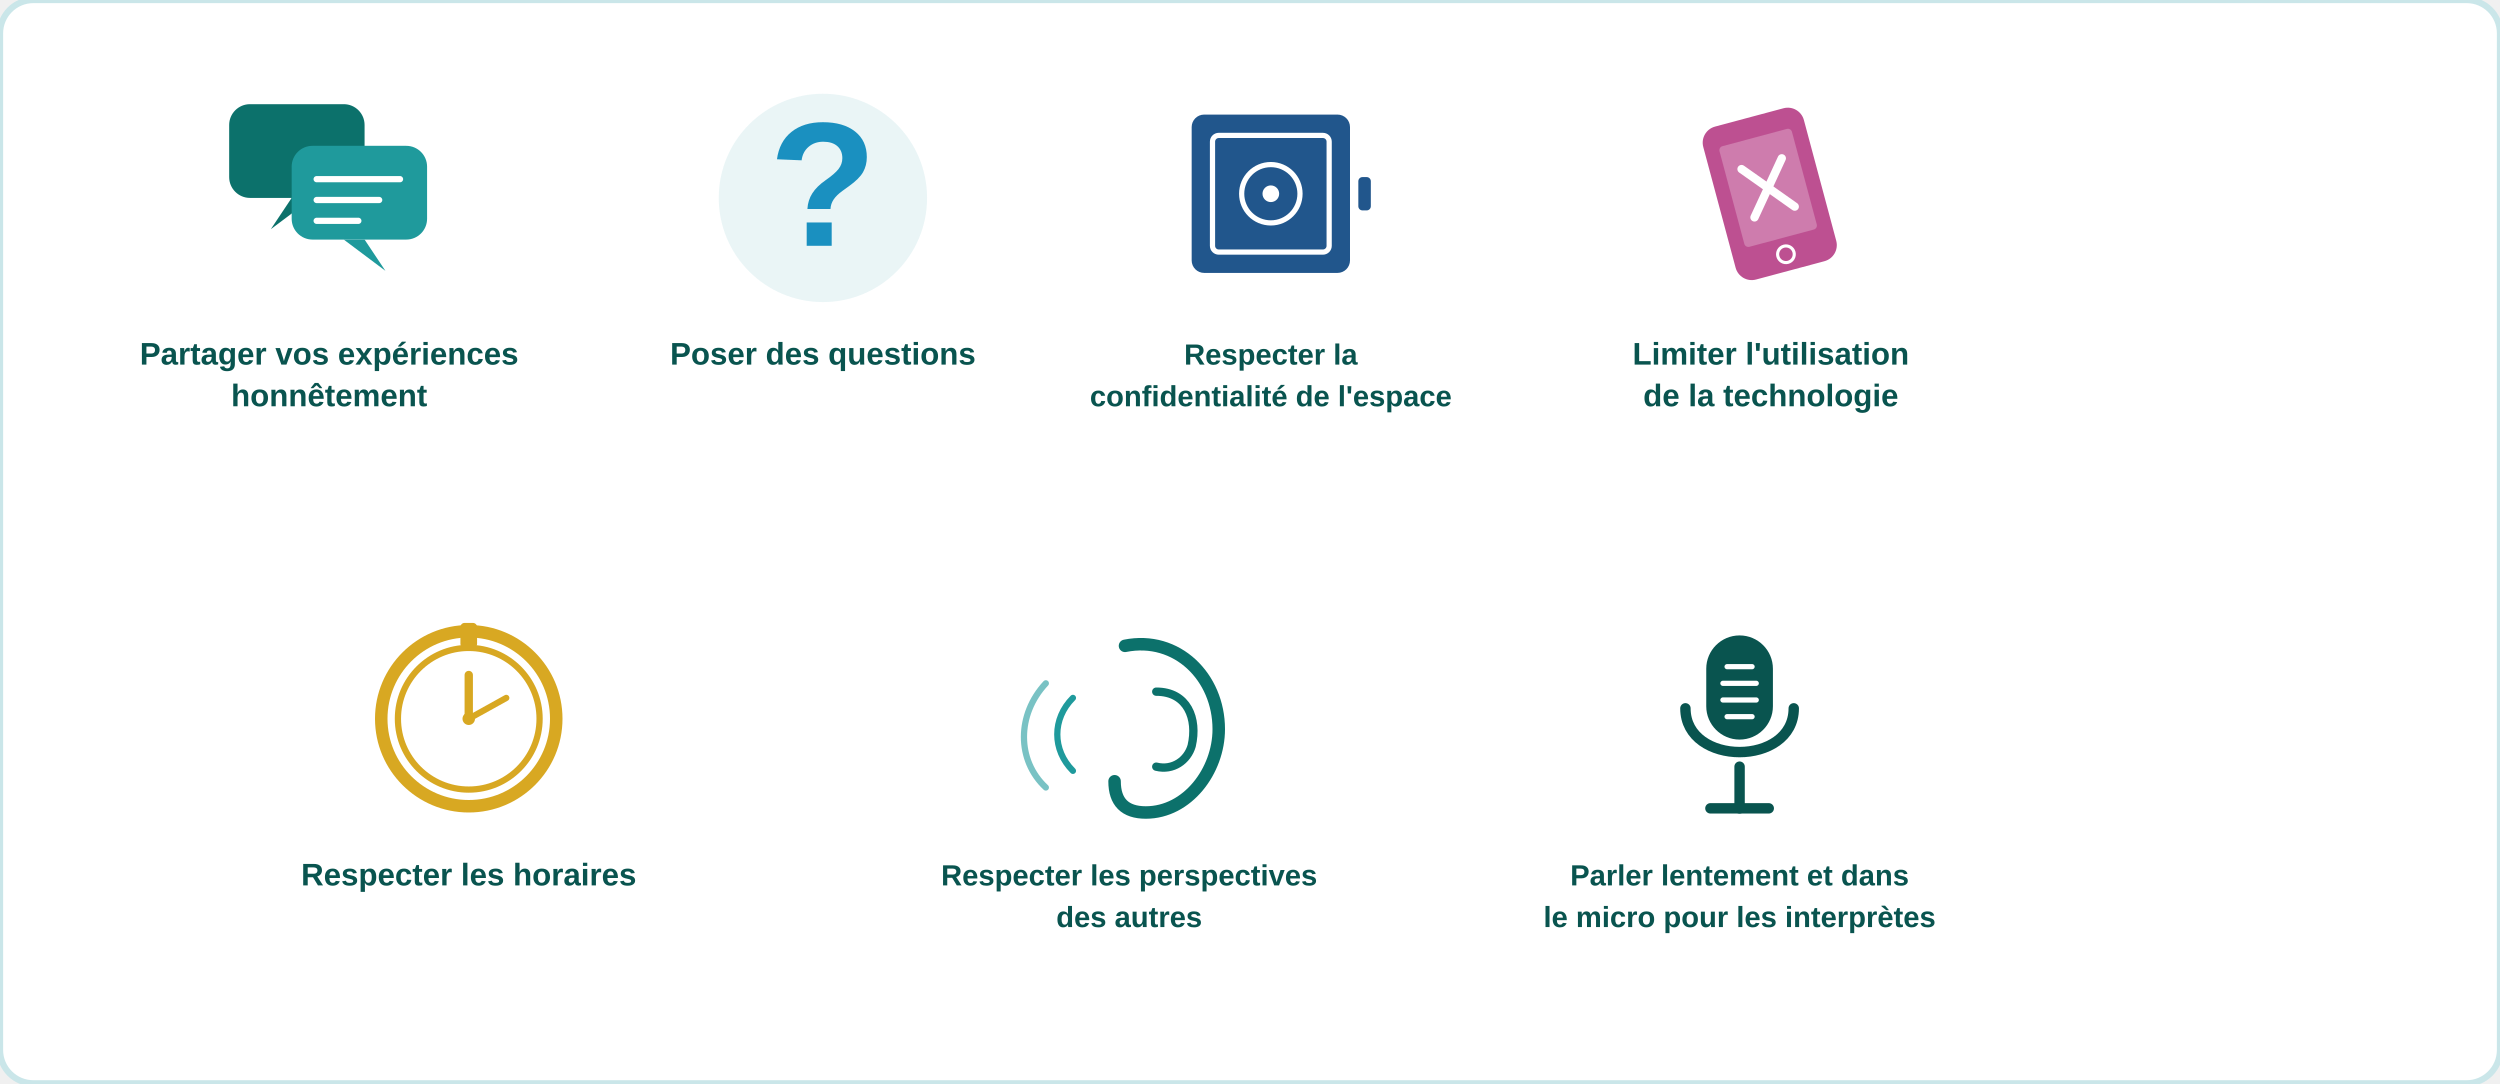
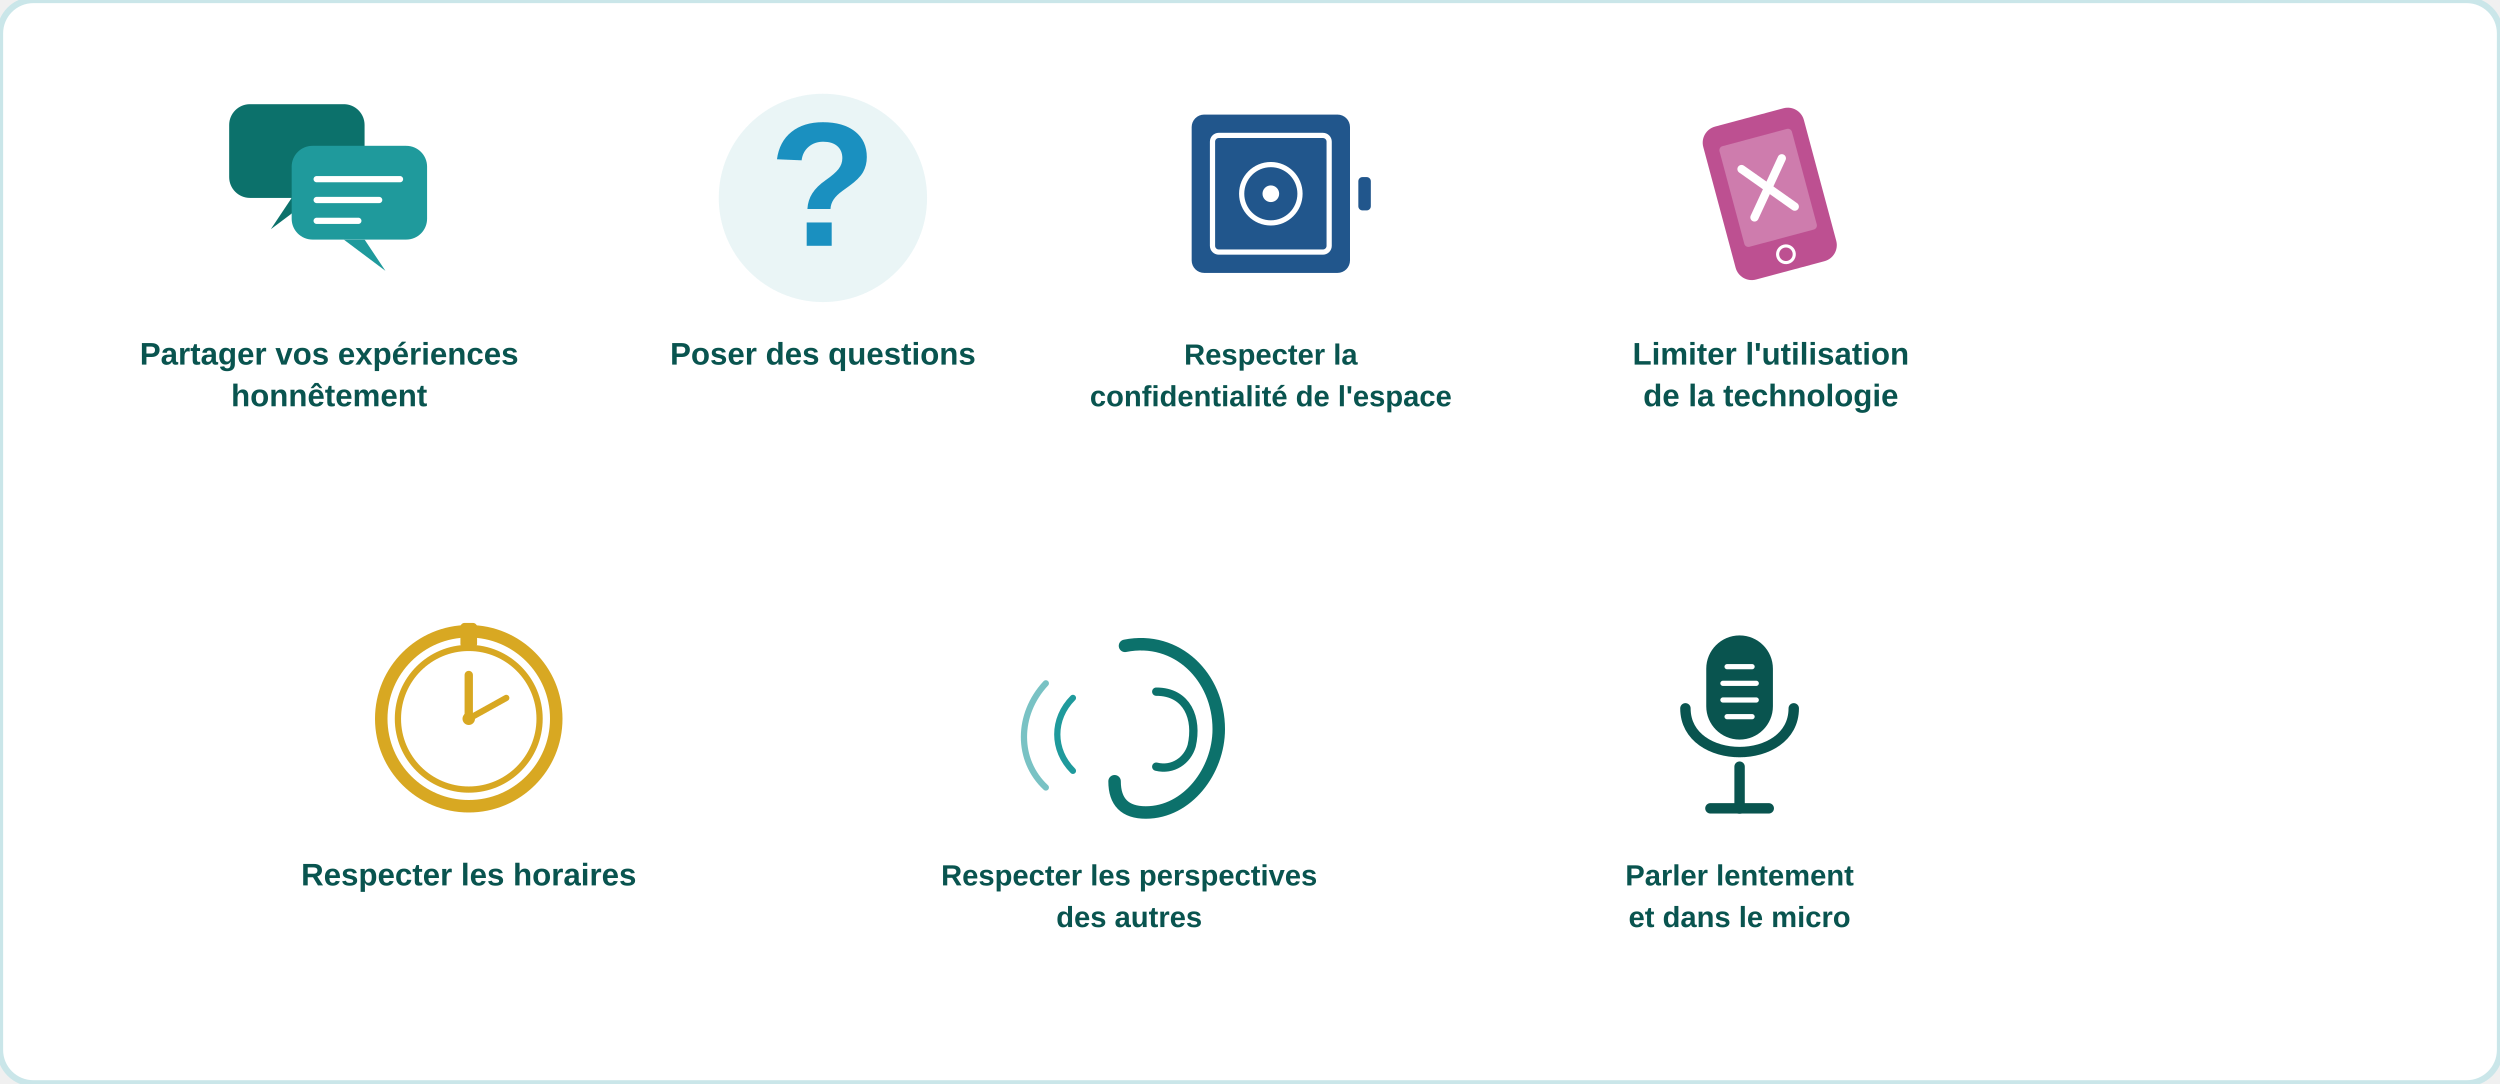
<svg xmlns="http://www.w3.org/2000/svg" viewBox="0 0 1200 520" width="1200" height="520">
  <defs>
    <style>
      .icon-primary { fill: #1F9A9C; }
      .icon-dark { fill: #0C716B; }
      .icon-deep { fill: #09544F; }
      .icon-blue { fill: #1A90C0; }
      .icon-navy { fill: #21568C; }
      .icon-gold { fill: #D8A822; }
      .icon-orchid { fill: #BD5091; }
      .label-text {
        font-family: 'Segoe UI', 'Helvetica Neue', Arial, sans-serif;
        font-size: 15px;
        font-weight: 600;
        fill: #09544F;
        text-anchor: middle;
      }
      .label-text-small {
        font-family: 'Segoe UI', 'Helvetica Neue', Arial, sans-serif;
        font-size: 14px;
        font-weight: 600;
        fill: #09544F;
        text-anchor: middle;
      }
    </style>
  </defs>
  <rect width="1200" height="520" rx="16" ry="16" fill="#ffffff" stroke="#CAE6E9" stroke-width="3" />
  <g transform="translate(150, 60)">
    <rect x="-40" y="-10" width="65" height="45" rx="10" ry="10" class="icon-dark" />
    <polygon points="-10,35 -20,50 0,35" class="icon-dark" />
    <rect x="-10" y="10" width="65" height="45" rx="10" ry="10" class="icon-primary" />
    <polygon points="25,55 35,70 15,55" class="icon-primary" />
    <line x1="2" y1="26" x2="42" y2="26" stroke="#ffffff" stroke-width="3" stroke-linecap="round" />
    <line x1="2" y1="36" x2="32" y2="36" stroke="#ffffff" stroke-width="3" stroke-linecap="round" />
    <line x1="2" y1="46" x2="22" y2="46" stroke="#ffffff" stroke-width="3" stroke-linecap="round" />
    <text class="label-text" x="8" y="115">Partager vos expériences</text>
    <text class="label-text" x="8" y="135">honnêtement</text>
  </g>
  <g transform="translate(395, 60)">
    <circle cx="0" cy="35" r="50" fill="#CAE6E9" opacity="0.4" />
    <text x="0" y="58" text-anchor="middle" font-family="'Segoe UI', Arial, sans-serif" font-size="85" font-weight="700" fill="#1A90C0">?</text>
    <text class="label-text" x="0" y="115">Poser des questions</text>
  </g>
  <g transform="translate(610, 60)">
    <rect x="-38" y="-5" width="76" height="76" rx="6" ry="6" class="icon-navy" />
    <rect x="-28" y="5" width="56" height="56" rx="3" ry="3" fill="none" stroke="#ffffff" stroke-width="2.5" />
    <circle cx="0" cy="33" r="14" fill="none" stroke="#ffffff" stroke-width="2.5" />
    <circle cx="0" cy="33" r="4" fill="#ffffff" />
    <rect x="42" y="25" width="6" height="16" rx="2" ry="2" class="icon-navy" />
    <text class="label-text-small" x="0" y="115">Respecter la</text>
    <text class="label-text-small" x="0" y="135">confidentialité de l'espace</text>
  </g>
  <g transform="translate(850, 60)">
    <g transform="rotate(-15, 0, 35)">
      <rect x="-25" y="-5" width="50" height="76" rx="8" ry="8" class="icon-orchid" />
      <rect x="-18" y="5" width="36" height="50" rx="2" ry="2" fill="#ffffff" opacity="0.25" />
      <line x1="-10" y1="18" x2="10" y2="42" stroke="#ffffff" stroke-width="4" stroke-linecap="round" />
      <line x1="10" y1="18" x2="-10" y2="42" stroke="#ffffff" stroke-width="4" stroke-linecap="round" />
      <circle cx="0" cy="63" r="4" fill="none" stroke="#ffffff" stroke-width="1.5" />
    </g>
    <text class="label-text" x="0" y="115">Limiter l'utilisation</text>
    <text class="label-text" x="0" y="135">de la technologie</text>
  </g>
  <g transform="translate(225, 310)">
    <circle cx="0" cy="35" r="42" fill="none" stroke="#D8A822" stroke-width="6" />
    <rect x="-4" y="-11" width="8" height="12" rx="2" ry="2" fill="#D8A822" />
    <circle cx="0" cy="35" r="34" fill="none" stroke="#D8A822" stroke-width="3" />
    <line x1="0" y1="35" x2="0" y2="14" stroke="#D8A822" stroke-width="4" stroke-linecap="round" />
    <line x1="0" y1="35" x2="18" y2="25" stroke="#D8A822" stroke-width="3" stroke-linecap="round" />
    <circle cx="0" cy="35" r="3" fill="#D8A822" />
    <text class="label-text" x="0" y="115">Respecter les horaires</text>
  </g>
  <g transform="translate(530, 310)">
    <path d="M10,0 C35,-5 55,15 55,40 C55,60 40,80 20,80 C10,80 5,75 5,65" fill="none" stroke="#0C716B" stroke-width="6" stroke-linecap="round" />
    <path d="M25,22 C40,22 45,35 42,48 C40,55 33,60 25,58" fill="none" stroke="#0C716B" stroke-width="4" stroke-linecap="round" />
    <path d="M-15,25 C-25,35 -25,50 -15,60" fill="none" stroke="#1F9A9C" stroke-width="3" stroke-linecap="round" />
    <path d="M-28,18 C-42,33 -42,55 -28,68" fill="none" stroke="#1F9A9C" stroke-width="3" stroke-linecap="round" opacity="0.6" />
    <text class="label-text-small" x="12" y="115">Respecter les perspectives</text>
    <text class="label-text-small" x="12" y="135">des autres</text>
  </g>
  <g transform="translate(835, 310)">
    <rect x="-16" y="-5" width="32" height="50" rx="16" ry="16" class="icon-deep" />
    <line x1="-6" y1="10" x2="6" y2="10" stroke="#ffffff" stroke-width="2.5" stroke-linecap="round" />
    <line x1="-8" y1="18" x2="8" y2="18" stroke="#ffffff" stroke-width="2.5" stroke-linecap="round" />
    <line x1="-8" y1="26" x2="8" y2="26" stroke="#ffffff" stroke-width="2.5" stroke-linecap="round" />
    <line x1="-6" y1="34" x2="6" y2="34" stroke="#ffffff" stroke-width="2.5" stroke-linecap="round" />
    <path d="M-26,30 C-26,58 26,58 26,30" fill="none" stroke="#09544F" stroke-width="5" stroke-linecap="round" />
    <line x1="0" y1="58" x2="0" y2="78" stroke="#09544F" stroke-width="5" stroke-linecap="round" />
    <line x1="-14" y1="78" x2="14" y2="78" stroke="#09544F" stroke-width="5" stroke-linecap="round" />
-     <text class="label-text-small" x="0" y="115">Parler lentement et dans</text>
-     <text class="label-text-small" x="0" y="135">le micro pour les interprètes</text>
+     <text class="label-text-small" x="0" y="115">Parler lentement</text>
+     <text class="label-text-small" x="0" y="135">et dans le micro</text>
  </g>
</svg>
